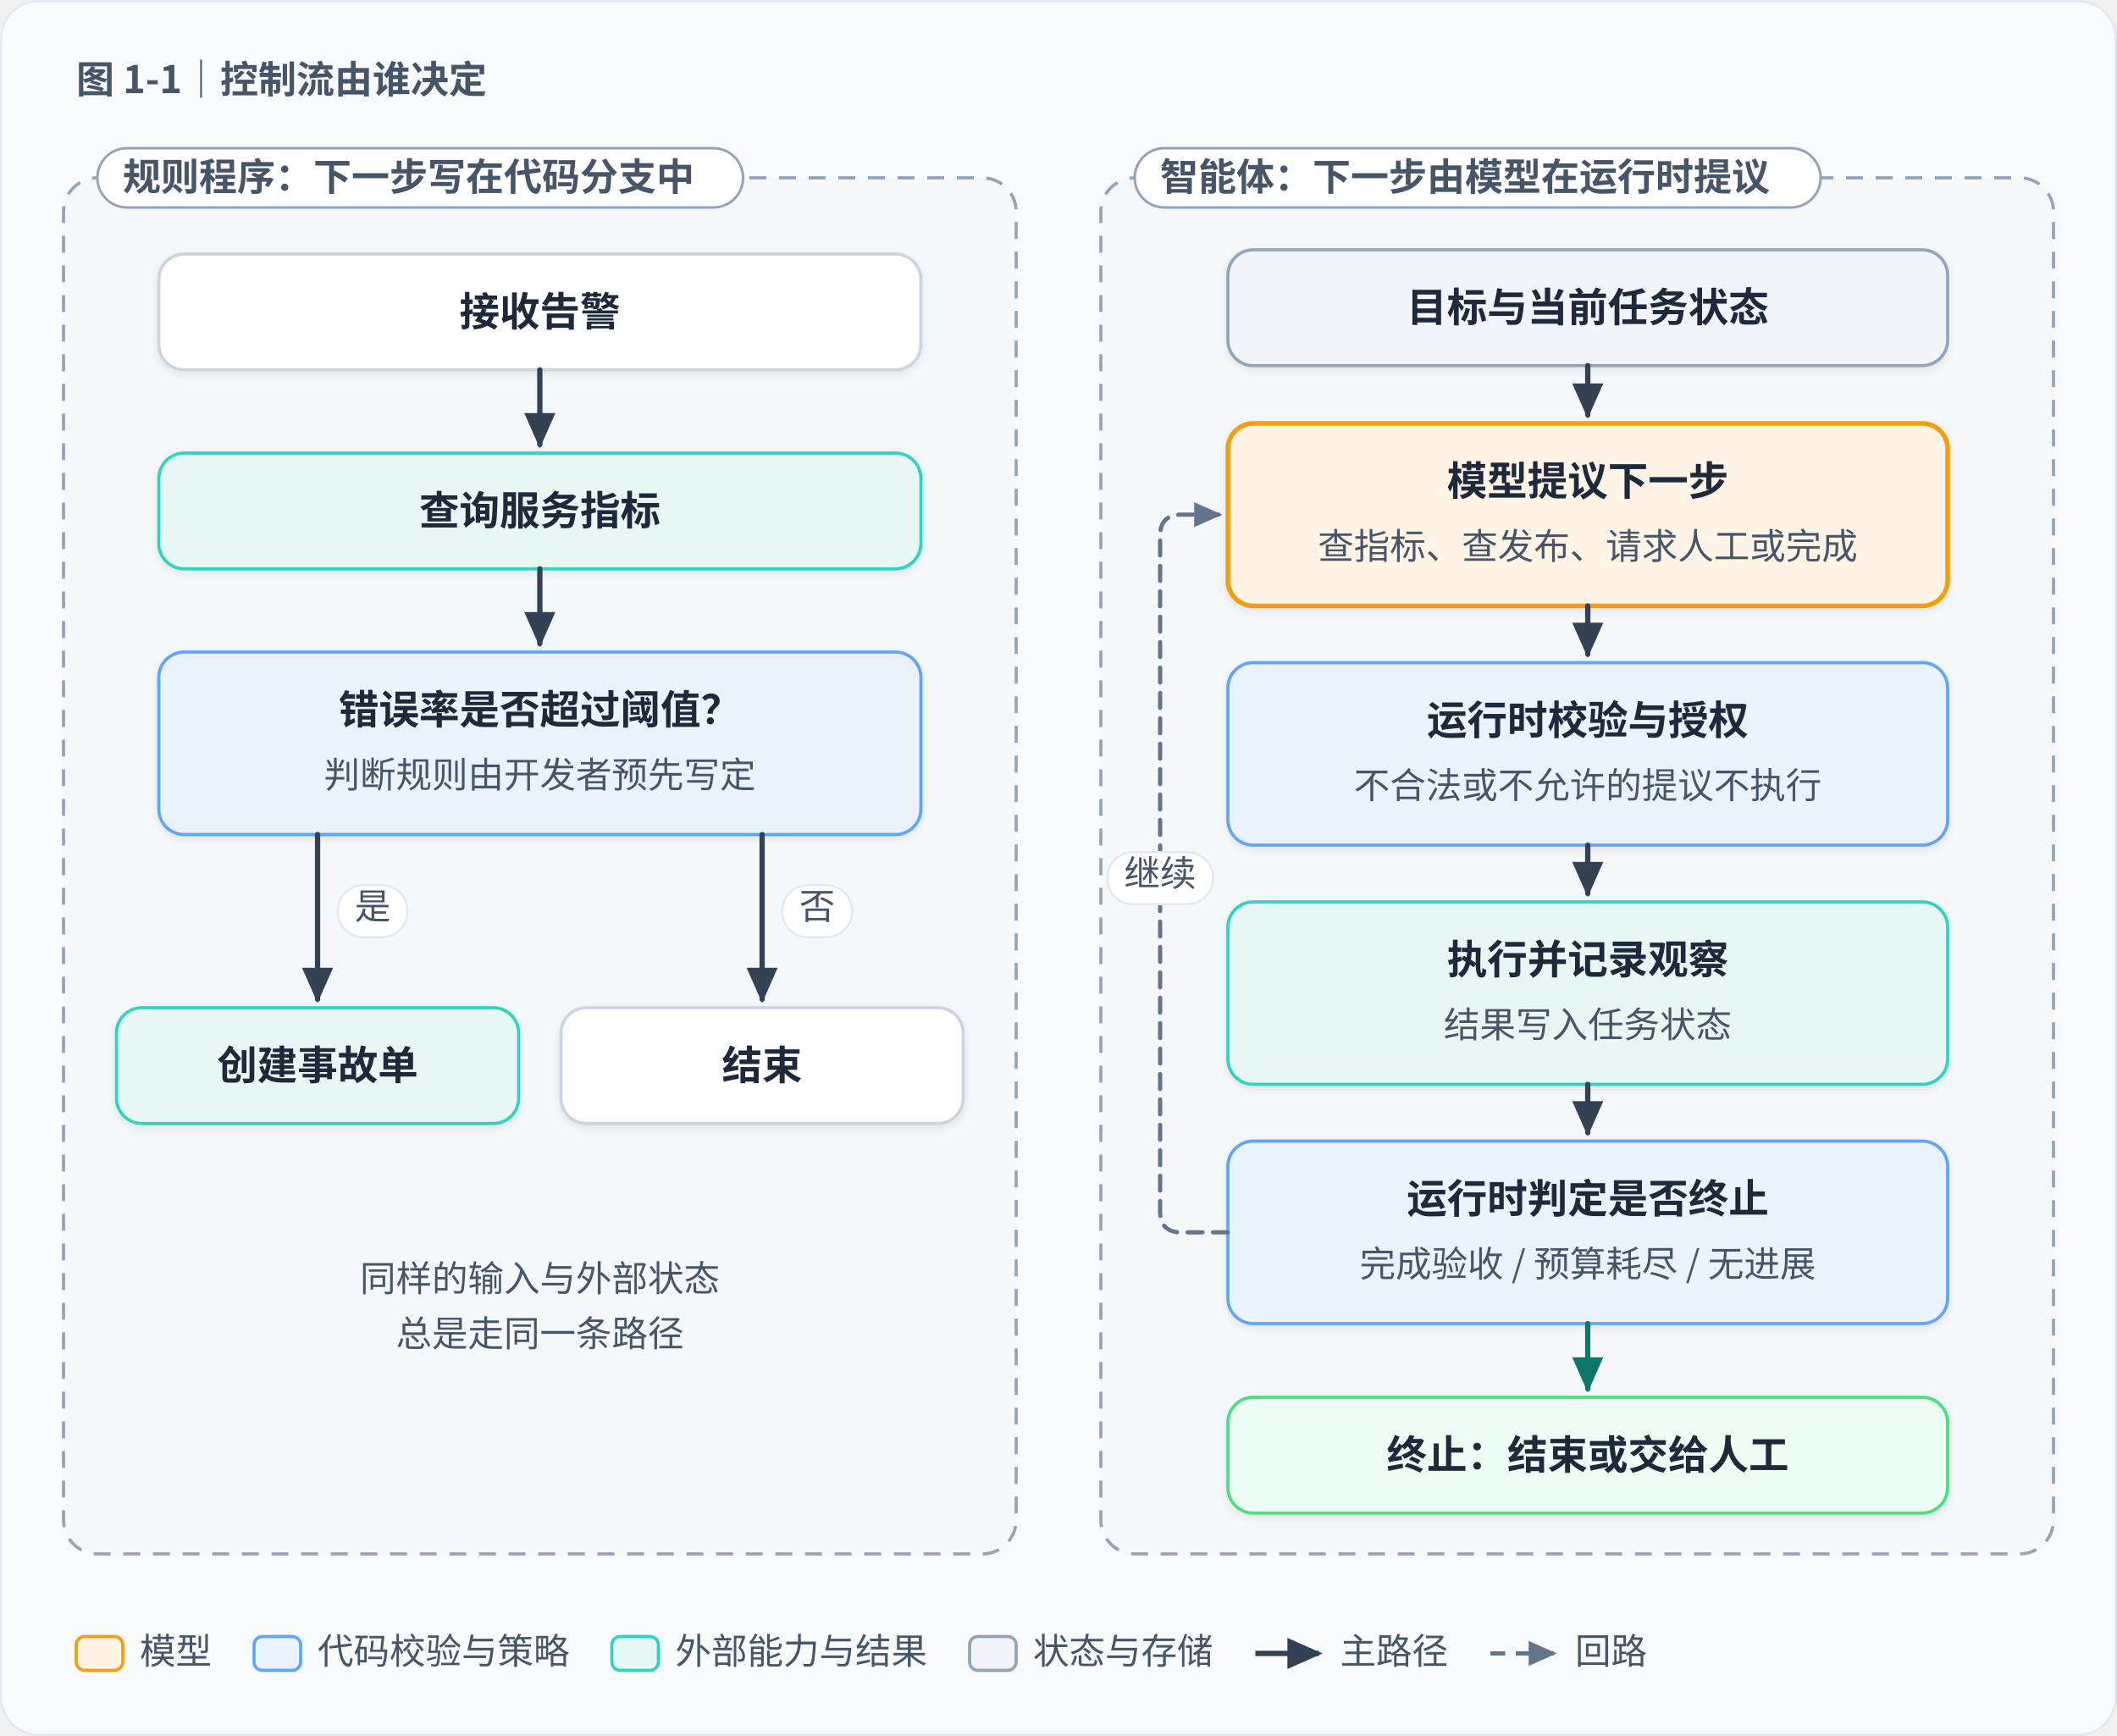
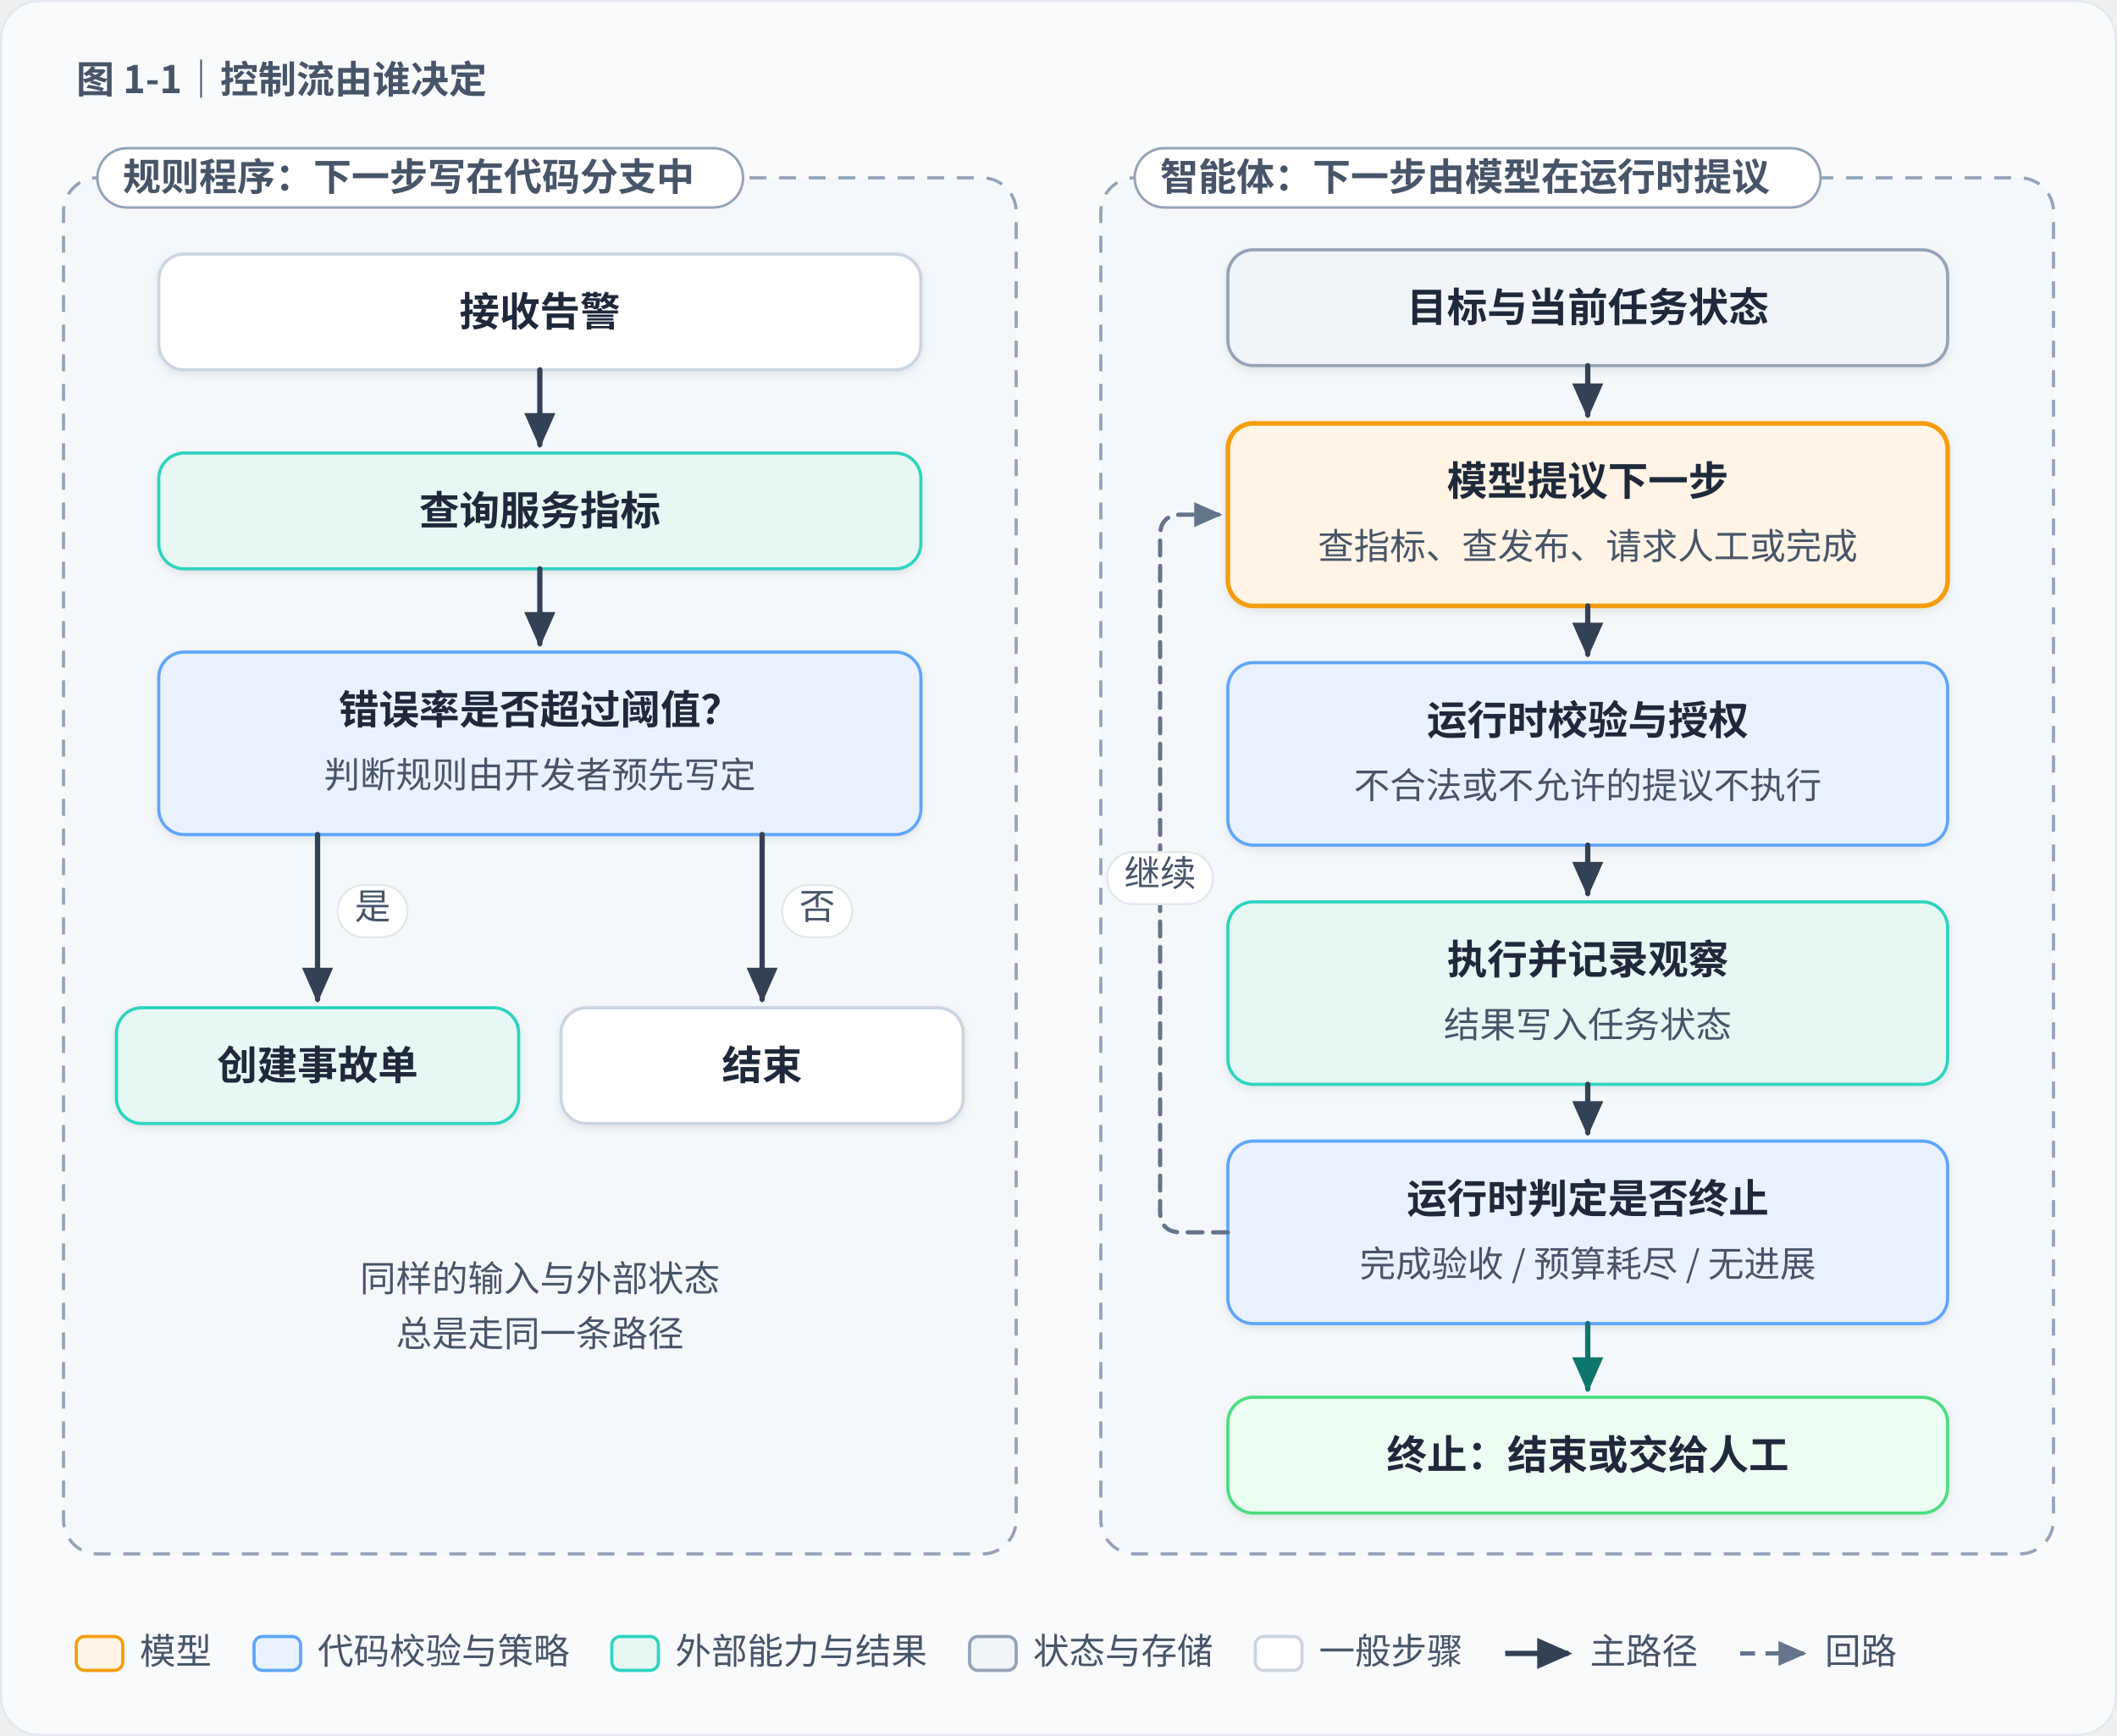
<svg xmlns="http://www.w3.org/2000/svg" width="1000" height="820" viewBox="0 0 1000 820" role="img" aria-labelledby="t d">
  <defs>
    <filter id="sh" x="-10%" y="-10%" width="120%" height="130%">
      <feDropShadow dx="0" dy="1.5" stdDeviation="2" flood-color="#0f172a" flood-opacity="0.08" />
    </filter>
    <marker id="ah-main" viewBox="0 0 10 10" refX="8.5" refY="5" markerWidth="7" markerHeight="7" orient="auto-start-reverse">
      <path d="M0,0.8 L9.5,5 L0,9.2 z" fill="#334155" />
    </marker>
    <marker id="ah-flow" viewBox="0 0 10 10" refX="8.5" refY="5" markerWidth="7" markerHeight="7" orient="auto-start-reverse">
      <path d="M0,0.8 L9.5,5 L0,9.2 z" fill="#64748b" />
    </marker>
    <marker id="ah-loop" viewBox="0 0 10 10" refX="8.5" refY="5" markerWidth="7" markerHeight="7" orient="auto-start-reverse">
      <path d="M0,0.8 L9.5,5 L0,9.2 z" fill="#64748b" />
    </marker>
    <marker id="ah-fail" viewBox="0 0 10 10" refX="8.5" refY="5" markerWidth="7" markerHeight="7" orient="auto-start-reverse">
      <path d="M0,0.8 L9.5,5 L0,9.2 z" fill="#dc2626" />
    </marker>
    <marker id="ah-ok" viewBox="0 0 10 10" refX="8.5" refY="5" markerWidth="7" markerHeight="7" orient="auto-start-reverse">
      <path d="M0,0.8 L9.5,5 L0,9.2 z" fill="#0f766e" />
    </marker>
    <marker id="ah-model" viewBox="0 0 10 10" refX="8.5" refY="5" markerWidth="7" markerHeight="7" orient="auto-start-reverse">
      <path d="M0,0.8 L9.5,5 L0,9.2 z" fill="#d97706" />
    </marker>
  </defs>
  <rect x="0.5" y="0.5" width="999" height="819" rx="18" fill="#f8fafc" stroke="#e2e8f0" />
  <text x="36.0" y="44.0" font-family="'PingFang SC','Microsoft YaHei','Noto Sans CJK SC','Source Han Sans SC',sans-serif" font-size="18" font-weight="600" fill="#475569" text-anchor="start">图 1-1｜控制流由谁决定</text>
  <rect x="30" y="84" width="450" height="650" rx="16" fill="#f1f5f9" fill-opacity="0.55" stroke="#94a3b8" stroke-width="1.5" stroke-dasharray="8 6" />
  <rect x="46" y="70" width="305" height="28" rx="14" fill="#ffffff" stroke="#94a3b8" stroke-width="1.2" />
  <text x="58.0" y="90.0" font-family="'PingFang SC','Microsoft YaHei','Noto Sans CJK SC','Source Han Sans SC',sans-serif" font-size="18" font-weight="600" fill="#475569" text-anchor="start">规则程序：下一步写在代码分支中</text>
  <rect x="75" y="120" width="360" height="54.7" rx="12" fill="#ffffff" stroke="#cbd5e1" stroke-width="1.5" filter="url(#sh)" />
  <text x="255.0" y="154.0" font-family="'PingFang SC','Microsoft YaHei','Noto Sans CJK SC','Source Han Sans SC',sans-serif" font-size="19" font-weight="600" fill="#1e293b" text-anchor="middle">接收告警</text>
  <rect x="75" y="214" width="360" height="54.7" rx="12" fill="#e6f7f4" stroke="#2dd4bf" stroke-width="1.5" filter="url(#sh)" />
  <text x="255.0" y="248.0" font-family="'PingFang SC','Microsoft YaHei','Noto Sans CJK SC','Source Han Sans SC',sans-serif" font-size="19" font-weight="600" fill="#1e293b" text-anchor="middle">查询服务指标</text>
  <rect x="75" y="308" width="360" height="86.2" rx="12" fill="#eaf2ff" stroke="#60a5fa" stroke-width="1.5" filter="url(#sh)" />
  <text x="255.0" y="342.0" font-family="'PingFang SC','Microsoft YaHei','Noto Sans CJK SC','Source Han Sans SC',sans-serif" font-size="19" font-weight="600" fill="#1e293b" text-anchor="middle">错误率是否超过阈值？</text>
  <text x="255.0" y="372.1" font-family="'PingFang SC','Microsoft YaHei','Noto Sans CJK SC','Source Han Sans SC',sans-serif" font-size="17" font-weight="normal" fill="#475569" text-anchor="middle">判断规则由开发者预先写定</text>
  <path d="M255.0,174.7 L255.0,210.0" stroke="#334155" stroke-width="2.5" fill="none" stroke-linecap="round" stroke-linejoin="round" marker-end="url(#ah-main)" />
  <path d="M255.0,268.7 L255.0,304.0" stroke="#334155" stroke-width="2.5" fill="none" stroke-linecap="round" stroke-linejoin="round" marker-end="url(#ah-main)" />
  <rect x="55" y="476" width="190" height="54.7" rx="12" fill="#e6f7f4" stroke="#2dd4bf" stroke-width="1.5" filter="url(#sh)" />
  <text x="150.0" y="510.0" font-family="'PingFang SC','Microsoft YaHei','Noto Sans CJK SC','Source Han Sans SC',sans-serif" font-size="19" font-weight="600" fill="#1e293b" text-anchor="middle">创建事故单</text>
  <rect x="265" y="476" width="190" height="54.7" rx="12" fill="#ffffff" stroke="#cbd5e1" stroke-width="1.5" filter="url(#sh)" />
  <text x="360.0" y="510.0" font-family="'PingFang SC','Microsoft YaHei','Noto Sans CJK SC','Source Han Sans SC',sans-serif" font-size="19" font-weight="600" fill="#1e293b" text-anchor="middle">结束</text>
  <path d="M150.0,394.2 L150.0,472.0" stroke="#334155" stroke-width="2.5" fill="none" stroke-linecap="round" stroke-linejoin="round" marker-end="url(#ah-main)" />
  <rect x="159.5" y="418.1" width="33.0" height="24.6" rx="12.2" fill="#ffffff" stroke="#e2e8f0" stroke-width="1" />
  <text x="176.0" y="434.2" font-family="'PingFang SC','Microsoft YaHei','Noto Sans CJK SC','Source Han Sans SC',sans-serif" font-size="17" font-weight="normal" fill="#475569" text-anchor="middle">是</text>
  <path d="M360.0,394.2 L360.0,472.0" stroke="#334155" stroke-width="2.5" fill="none" stroke-linecap="round" stroke-linejoin="round" marker-end="url(#ah-main)" />
  <rect x="369.5" y="418.1" width="33.0" height="24.6" rx="12.2" fill="#ffffff" stroke="#e2e8f0" stroke-width="1" />
  <text x="386.0" y="434.2" font-family="'PingFang SC','Microsoft YaHei','Noto Sans CJK SC','Source Han Sans SC',sans-serif" font-size="17" font-weight="normal" fill="#475569" text-anchor="middle">否</text>
  <text x="255.0" y="610.0" font-family="'PingFang SC','Microsoft YaHei','Noto Sans CJK SC','Source Han Sans SC',sans-serif" font-size="17" font-weight="normal" fill="#475569" text-anchor="middle">同样的输入与外部状态</text>
  <text x="255.0" y="636.0" font-family="'PingFang SC','Microsoft YaHei','Noto Sans CJK SC','Source Han Sans SC',sans-serif" font-size="17" font-weight="normal" fill="#475569" text-anchor="middle">总是走同一条路径</text>
  <rect x="520" y="84" width="450" height="650" rx="16" fill="#f1f5f9" fill-opacity="0.55" stroke="#94a3b8" stroke-width="1.5" stroke-dasharray="8 6" />
  <rect x="536" y="70" width="324" height="28" rx="14" fill="#ffffff" stroke="#94a3b8" stroke-width="1.2" />
  <text x="548.0" y="90.0" font-family="'PingFang SC','Microsoft YaHei','Noto Sans CJK SC','Source Han Sans SC',sans-serif" font-size="18" font-weight="600" fill="#475569" text-anchor="start">智能体：下一步由模型在运行时提议</text>
  <rect x="580" y="118" width="340" height="54.7" rx="12" fill="#f1f5f9" stroke="#94a3b8" stroke-width="1.5" filter="url(#sh)" />
  <text x="750.0" y="152.0" font-family="'PingFang SC','Microsoft YaHei','Noto Sans CJK SC','Source Han Sans SC',sans-serif" font-size="19" font-weight="600" fill="#1e293b" text-anchor="middle">目标与当前任务状态</text>
  <rect x="580" y="200" width="340" height="86.2" rx="12" fill="#fff4e5" stroke="#f59e0b" stroke-width="2.2" filter="url(#sh)" />
  <text x="750.0" y="234.0" font-family="'PingFang SC','Microsoft YaHei','Noto Sans CJK SC','Source Han Sans SC',sans-serif" font-size="19" font-weight="600" fill="#1e293b" text-anchor="middle">模型提议下一步</text>
  <text x="750.0" y="264.1" font-family="'PingFang SC','Microsoft YaHei','Noto Sans CJK SC','Source Han Sans SC',sans-serif" font-size="17" font-weight="normal" fill="#475569" text-anchor="middle">查指标、查发布、请求人工或完成</text>
  <rect x="580" y="313" width="340" height="86.2" rx="12" fill="#eaf2ff" stroke="#60a5fa" stroke-width="1.5" filter="url(#sh)" />
  <text x="750.0" y="347.0" font-family="'PingFang SC','Microsoft YaHei','Noto Sans CJK SC','Source Han Sans SC',sans-serif" font-size="19" font-weight="600" fill="#1e293b" text-anchor="middle">运行时校验与授权</text>
  <text x="750.0" y="377.1" font-family="'PingFang SC','Microsoft YaHei','Noto Sans CJK SC','Source Han Sans SC',sans-serif" font-size="17" font-weight="normal" fill="#475569" text-anchor="middle">不合法或不允许的提议不执行</text>
  <rect x="580" y="426" width="340" height="86.2" rx="12" fill="#e6f7f4" stroke="#2dd4bf" stroke-width="1.5" filter="url(#sh)" />
  <text x="750.0" y="460.0" font-family="'PingFang SC','Microsoft YaHei','Noto Sans CJK SC','Source Han Sans SC',sans-serif" font-size="19" font-weight="600" fill="#1e293b" text-anchor="middle">执行并记录观察</text>
  <text x="750.0" y="490.1" font-family="'PingFang SC','Microsoft YaHei','Noto Sans CJK SC','Source Han Sans SC',sans-serif" font-size="17" font-weight="normal" fill="#475569" text-anchor="middle">结果写入任务状态</text>
  <rect x="580" y="539" width="340" height="86.2" rx="12" fill="#eaf2ff" stroke="#60a5fa" stroke-width="1.5" filter="url(#sh)" />
  <text x="750.0" y="573.0" font-family="'PingFang SC','Microsoft YaHei','Noto Sans CJK SC','Source Han Sans SC',sans-serif" font-size="19" font-weight="600" fill="#1e293b" text-anchor="middle">运行时判定是否终止</text>
  <text x="750.0" y="603.1" font-family="'PingFang SC','Microsoft YaHei','Noto Sans CJK SC','Source Han Sans SC',sans-serif" font-size="17" font-weight="normal" fill="#475569" text-anchor="middle">完成验收 / 预算耗尽 / 无进展</text>
  <path d="M750.0,172.7 L750.0,196.0" stroke="#334155" stroke-width="2.5" fill="none" stroke-linecap="round" stroke-linejoin="round" marker-end="url(#ah-main)" />
  <path d="M750.0,286.2 L750.0,309.0" stroke="#334155" stroke-width="2.5" fill="none" stroke-linecap="round" stroke-linejoin="round" marker-end="url(#ah-main)" />
  <path d="M750.0,399.2 L750.0,422.0" stroke="#334155" stroke-width="2.5" fill="none" stroke-linecap="round" stroke-linejoin="round" marker-end="url(#ah-main)" />
  <path d="M750.0,512.2 L750.0,535.0" stroke="#334155" stroke-width="2.5" fill="none" stroke-linecap="round" stroke-linejoin="round" marker-end="url(#ah-main)" />
  <path d="M580.0,582.1 L558.0,582.1 Q548.0,582.1 548.0,572.1 L548.0,253.1 Q548.0,243.1 558.0,243.1 L576.0,243.1" stroke="#64748b" stroke-width="2.0" fill="none" stroke-linecap="round" stroke-linejoin="round" stroke-dasharray="7 5" marker-end="url(#ah-loop)" />
  <rect x="523.0" y="402.5" width="50.0" height="24.6" rx="12.2" fill="#ffffff" stroke="#e2e8f0" stroke-width="1" />
  <text x="548.0" y="418.6" font-family="'PingFang SC','Microsoft YaHei','Noto Sans CJK SC','Source Han Sans SC',sans-serif" font-size="17" font-weight="normal" fill="#475569" text-anchor="middle">继续</text>
  <rect x="580" y="660" width="340" height="54.7" rx="12" fill="#ecfdf3" stroke="#4ade80" stroke-width="1.5" filter="url(#sh)" />
  <text x="750.0" y="694.0" font-family="'PingFang SC','Microsoft YaHei','Noto Sans CJK SC','Source Han Sans SC',sans-serif" font-size="19" font-weight="600" fill="#1e293b" text-anchor="middle">终止：结束或交给人工</text>
  <path d="M750.0,625.2 L750.0,656.0" stroke="#0f766e" stroke-width="2.5" fill="none" stroke-linecap="round" stroke-linejoin="round" marker-end="url(#ah-ok)" />
  <rect x="36" y="773" width="22" height="16" rx="4" fill="#fff4e5" stroke="#f59e0b" stroke-width="1.5" />
  <text x="66.0" y="786.0" font-family="'PingFang SC','Microsoft YaHei','Noto Sans CJK SC','Source Han Sans SC',sans-serif" font-size="17" font-weight="normal" fill="#475569" text-anchor="start">模型</text>
  <rect x="120.0" y="773" width="22" height="16" rx="4" fill="#eaf2ff" stroke="#60a5fa" stroke-width="1.5" />
  <text x="150.0" y="786.0" font-family="'PingFang SC','Microsoft YaHei','Noto Sans CJK SC','Source Han Sans SC',sans-serif" font-size="17" font-weight="normal" fill="#475569" text-anchor="start">代码校验与策略</text>
  <rect x="289.0" y="773" width="22" height="16" rx="4" fill="#e6f7f4" stroke="#2dd4bf" stroke-width="1.5" />
  <text x="319.0" y="786.0" font-family="'PingFang SC','Microsoft YaHei','Noto Sans CJK SC','Source Han Sans SC',sans-serif" font-size="17" font-weight="normal" fill="#475569" text-anchor="start">外部能力与结果</text>
  <rect x="458.0" y="773" width="22" height="16" rx="4" fill="#f1f5f9" stroke="#94a3b8" stroke-width="1.5" />
  <text x="488.0" y="786.0" font-family="'PingFang SC','Microsoft YaHei','Noto Sans CJK SC','Source Han Sans SC',sans-serif" font-size="17" font-weight="normal" fill="#475569" text-anchor="start">状态与存储</text>
-   <path d="M593.0,781 L623.0,781" stroke="#334155" stroke-width="2.5" marker-end="url(#ah-main)" />
-   <text x="633.0" y="786.0" font-family="'PingFang SC','Microsoft YaHei','Noto Sans CJK SC','Source Han Sans SC',sans-serif" font-size="17" font-weight="normal" fill="#475569" text-anchor="start">主路径</text>
-   <path d="M704.0,781 L734.0,781" stroke="#64748b" stroke-width="2.0" stroke-dasharray="7 5" marker-end="url(#ah-loop)" />
-   <text x="744.0" y="786.0" font-family="'PingFang SC','Microsoft YaHei','Noto Sans CJK SC','Source Han Sans SC',sans-serif" font-size="17" font-weight="normal" fill="#475569" text-anchor="start">回路</text>
+   <rect x="593.0" y="773" width="22" height="16" rx="4" fill="#ffffff" stroke="#cbd5e1" stroke-width="1.5" />
+   <text x="623.0" y="786.0" font-family="'PingFang SC','Microsoft YaHei','Noto Sans CJK SC','Source Han Sans SC',sans-serif" font-size="17" font-weight="normal" fill="#475569" text-anchor="start">一般步骤</text>
+   <path d="M711.0,781 L741.0,781" stroke="#334155" stroke-width="2.5" marker-end="url(#ah-main)" />
+   <text x="751.0" y="786.0" font-family="'PingFang SC','Microsoft YaHei','Noto Sans CJK SC','Source Han Sans SC',sans-serif" font-size="17" font-weight="normal" fill="#475569" text-anchor="start">主路径</text>
+   <path d="M822.0,781 L852.0,781" stroke="#64748b" stroke-width="2.0" stroke-dasharray="7 5" marker-end="url(#ah-loop)" />
+   <text x="862.0" y="786.0" font-family="'PingFang SC','Microsoft YaHei','Noto Sans CJK SC','Source Han Sans SC',sans-serif" font-size="17" font-weight="normal" fill="#475569" text-anchor="start">回路</text>
</svg>
